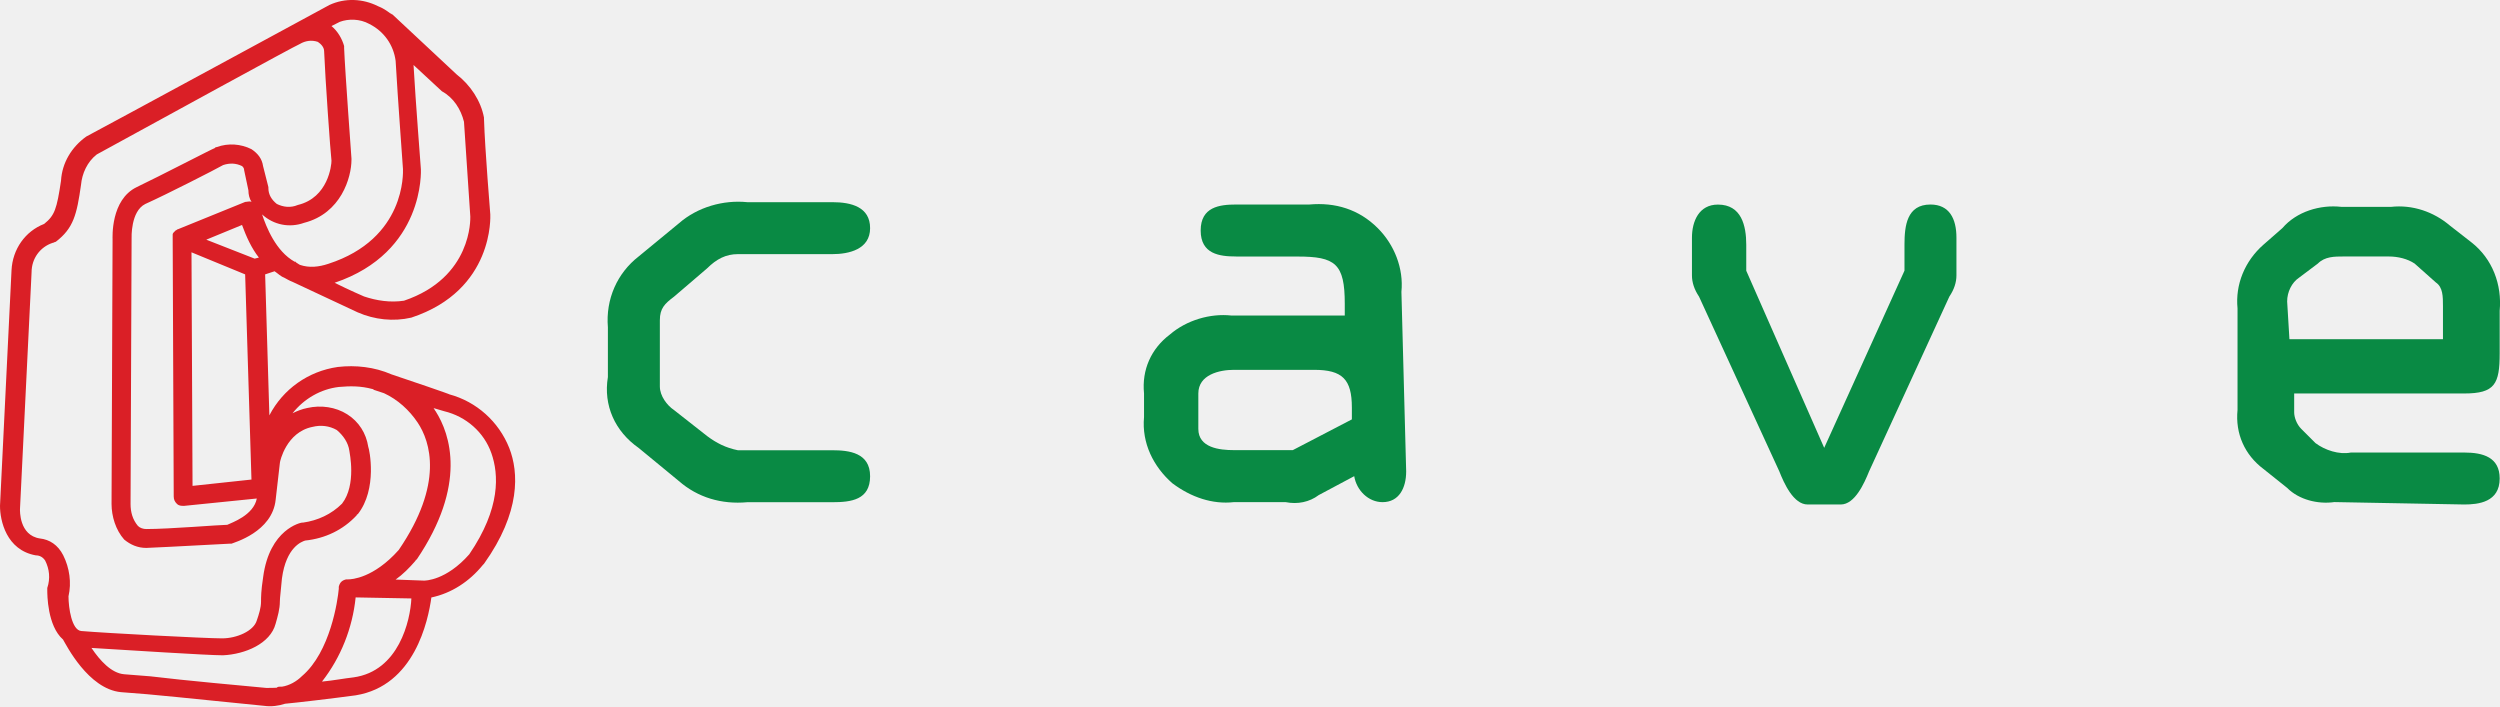
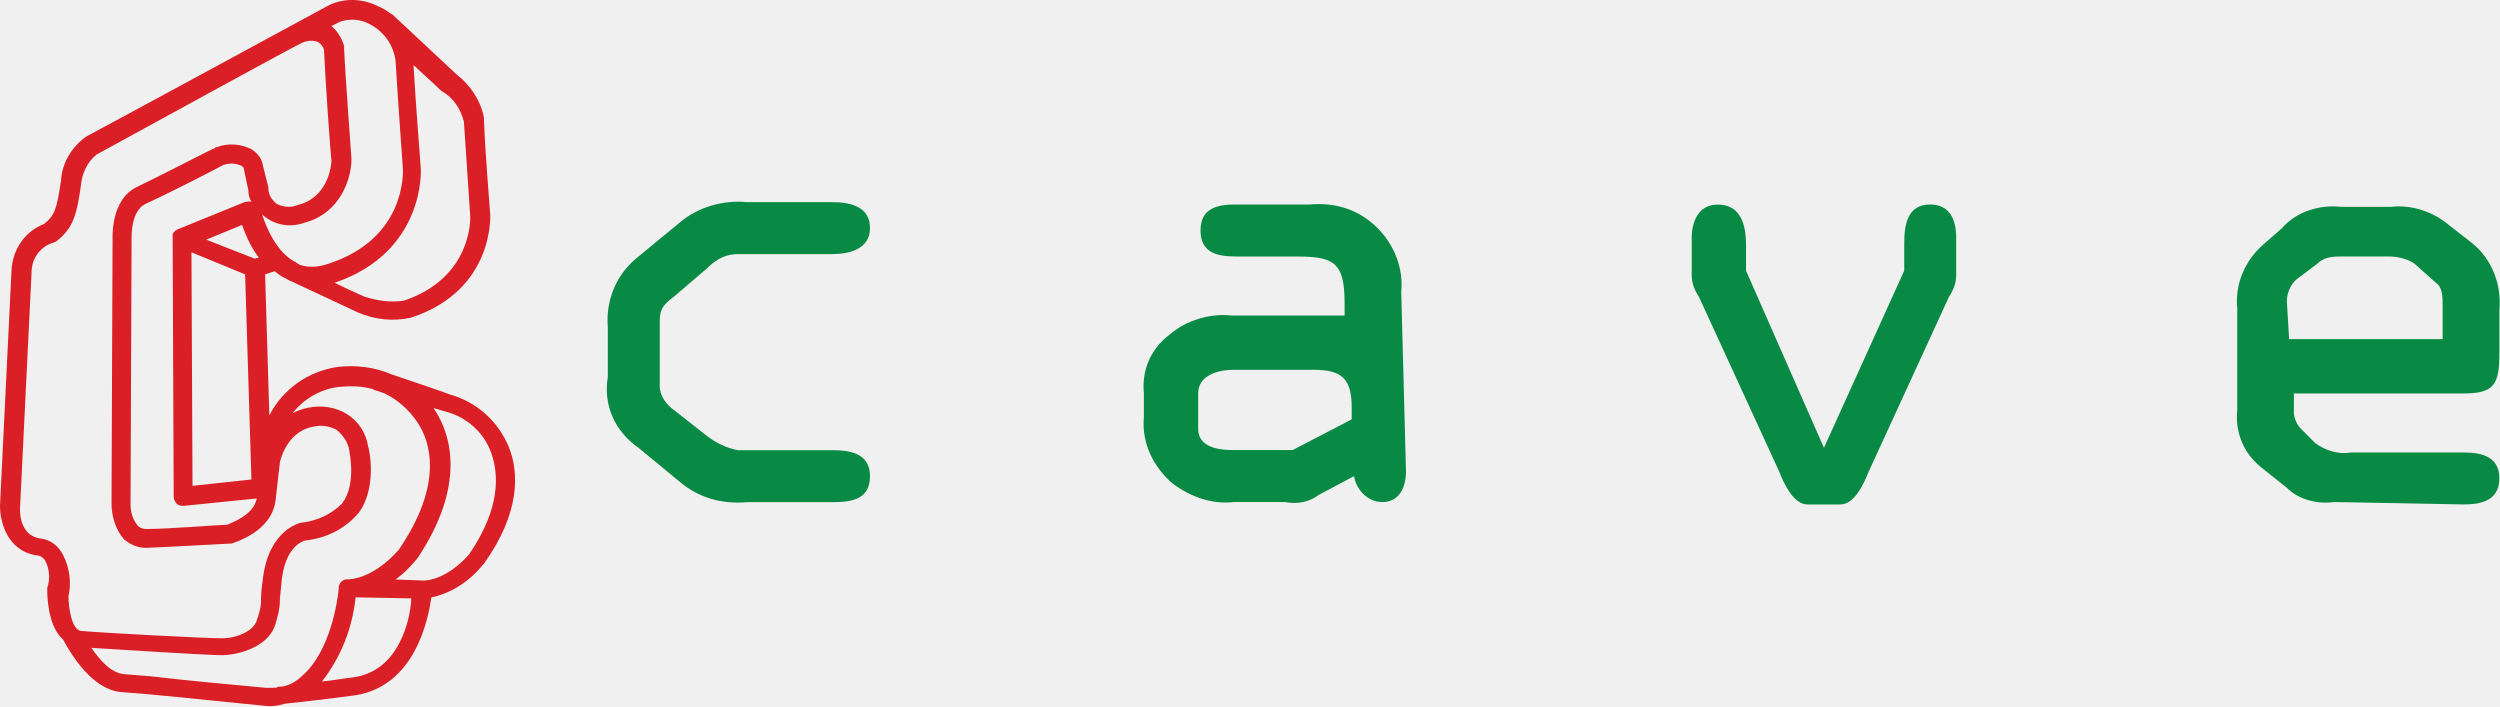
- <svg xmlns="http://www.w3.org/2000/svg" version="1.1" id="Layer_1" x="0px" y="0px" viewBox="0 0 3839.5 1084.6" style="enable-background:new 0 0 3839.5 1084.6;" xml:space="preserve">
-   <style type="text/css">
- 	.st0{fill:#098A44;}
- 	.st1{fill:#DA1F26;}
- 	.st2{fill:#FFFFFF;}
- 	.st3{fill:#7C0E16;}
- 	.st4{fill:#AA001D;}
- </style>
-   <g>
-     <g>
-       <path id="パス_1_2_" class="st0" d="M933.6,502.7c-3.6-43.5,14.5-83.4,47.2-108.8l61.7-50.8c29-25.4,68.9-36.3,105.2-32.6h130.6    c29,0,58,7.3,58,39.9s-32.6,39.9-58,39.9h-145.1c-18.1,0-32.6,7.3-47.2,21.8l-50.8,43.5c-14.5,10.9-21.8,18.1-21.8,36.3v101.6    c0,14.5,10.9,29,21.8,36.3l50.8,39.9c14.5,10.9,29,18.1,47.2,21.8h145.1c25.4,0,58,3.6,58,39.9s-29,39.9-58,39.9h-130.6    c-39.9,3.6-76.2-7.3-105.2-32.6l-61.7-50.8c-36.3-25.4-54.4-65.3-47.2-108.8V502.7z" />
-       <path id="パス_2_2_" class="st0" d="M1898.4,393.9c-25.4,0-54.4-3.6-54.4-39.9s29-39.9,54.4-39.9h112.4    c39.9-3.6,76.2,7.3,105.2,36.3c25.4,25.4,39.9,61.7,36.3,97.9l7.3,275.7c0,25.4-10.9,47.2-36.3,47.2c-21.8,0-39.9-18.1-43.5-39.9    l-54.4,29c-14.5,10.9-32.6,14.5-50.8,10.9h-79.8c-32.6,3.6-65.3-7.3-94.3-29c-29-25.4-47.2-61.7-43.5-101.6v-36.3    c-3.6-36.3,10.9-68.9,39.9-90.7c25.4-21.8,61.7-32.6,94.3-29h174.1v-18.1c0-61.7-14.5-72.5-72.5-72.5H1898.4z M1894.8,568    c-21.8,0-54.4,7.3-54.4,36.3v54.4c0,29,32.6,32.6,54.4,32.6h90.7l90.7-47.2v-18.1c0-43.5-14.5-58-58-58L1894.8,568z" />
-       <path id="パス_3_2_" class="st0" d="M2924.9,415.7v-39.9c0-29,3.6-61.7,39.9-61.7c29,0,39.9,21.8,39.9,50.8v58    c0,10.9-3.6,21.8-10.9,32.6L2870.5,724c-7.3,18.1-21.8,50.8-43.5,50.8h-50.8c-21.8,0-36.3-32.6-43.5-50.8l-123.3-268.4    c-7.3-10.9-10.9-21.8-10.9-32.6v-58c0-25.4,10.9-50.8,39.9-50.8c36.3,0,43.5,32.6,43.5,61.7v39.9l119.7,272L2924.9,415.7z" />
-       <path id="パス_4_2_" class="st0" d="M3585.1,771.1c-25.4,3.6-54.4-3.6-72.5-21.8l-36.3-29c-29-21.8-43.5-54.4-39.9-90.7v-156    c-3.6-36.3,10.9-72.5,39.9-97.9l29-25.4c21.8-25.4,58-36.3,90.7-32.6h76.2c32.6-3.6,65.3,7.3,90.7,29l32.6,25.4    c32.6,25.4,47.2,65.3,43.5,105.2v65.3c0,47.2-7.3,61.7-54.4,61.7h-261.2v29c0,7.3,3.6,18.1,10.9,25.4l21.8,21.8    c14.5,10.9,36.3,18.1,54.4,14.5h174.1c29,0,54.4,7.3,54.4,39.9c0,36.3-32.6,39.9-54.4,39.9L3585.1,771.1z M3516.1,520.9h235.8    v-50.8c0-14.5,0-29-10.9-36.3l-32.6-29c-10.9-7.3-25.4-10.9-39.9-10.9h-68.9c-14.5,0-29,0-39.9,10.9l-29,21.8    c-10.9,7.3-18.1,21.8-18.1,36.3L3516.1,520.9z" />
-     </g>
-     <g>
-       <path id="パス_5_2_" class="st1" d="M782.1,688C766,647.6,732,616.9,690,605.6c1.6,0-59.8-21-88.9-30.7    c-25.9-11.3-54.9-14.5-82.4-11.3c-45.2,6.5-84,33.9-105,74.3l-6.5-216.5l14.5-4.8c4.8,3.2,9.7,8.1,14.5,9.7    c3.2,1.6,8.1,4.8,12.9,6.5l100.2,46.9c25.9,11.3,54.9,14.5,82.4,8.1C759.5,445.6,753,330.9,753,329.3c0-1.6-8.1-97-9.7-147.1v-1.6    c-4.8-25.9-21-50.1-42-66.3l-98.6-92.1c-1.6,0-1.6-1.6-3.2-1.6c-6.5-4.8-11.3-8.1-19.4-11.3C557.5-2,530-3.6,505.8,7.7    c0,0-342.6,185.8-373.3,202c-22.6,16.2-37.2,40.4-38.8,67.9c-6.5,43.6-9.7,53.3-25.9,66.3c-29.1,11.3-48.5,38.8-50.1,71.1L0,776.9    c0,22.6,9.7,67.9,54.9,76c6.5,0,11.3,3.2,14.5,8.1c6.5,12.9,8.1,27.5,3.2,42c0,1.6,0,1.6,0,3.2c0,6.5,0,54.9,24.2,76    c4.8,8.1,38.8,76,88.9,80.8l40.4,3.2c53.3,4.8,143.8,14.5,179.4,17.8c11.3,1.6,22.6,0,32.3-3.2c17.8-1.6,72.7-8.1,108.3-12.9    c90.5-14.5,111.5-114.7,116.4-150.3c30.7-6.5,58.2-24.2,79.2-50.1l1.6-1.6C799.9,786.6,796.7,725.2,782.1,688z M349.1,806    c-11.3,0-88.9,6.5-124.4,6.5c-4.8,0-9.7-1.6-12.9-4.8c-8.1-9.7-11.3-21-11.3-33.9l1.6-407.2c0-1.6-1.6-42,21-53.3    c32.3-14.5,108.3-53.3,119.6-59.8c9.7-3.2,19.4-3.2,29.1,1.6c1.6,1.6,3.2,3.2,3.2,6.5l6.5,30.7c0,6.5,1.6,12.9,4.8,17.8    c-3.2-1.6-6.5,0-9.7,0l-103.4,42l0,0c-1.6,0-1.6,1.6-3.2,1.6l0,0c-1.6,1.6-1.6,1.6-3.2,3.2l0,0c0,0-1.6,1.6-1.6,3.2v1.6    c0,0,0,0,0,1.6c0,1.6,0,1.6,0,3.2l0,0l0,0l0,0l0,0l1.6,395.9c0,4.8,1.6,8.1,4.8,11.3c3.2,3.2,6.5,3.2,11.3,3.2l111.5-11.3    C389.5,791.5,355.5,802.8,349.1,806L349.1,806z M391.1,397.2l-74.3-29.1l54.9-22.6c6.5,17.8,14.5,35.6,25.9,50.1L391.1,397.2z     M295.7,746.2l-1.6-358.7l82.4,33.9l9.7,315.1L295.7,746.2z M712.6,187.1c3.2,50.1,9.7,145.4,9.7,145.4    c0,3.2,3.2,93.7-101.8,129.3c-21,3.2-42,0-61.4-6.5c0,0-22.6-9.7-45.2-21c139-46.9,132.5-172.9,132.5-174.5    c0-1.6-8.1-103.4-11.3-160l43.6,40.4C696.5,149.9,707.8,167.7,712.6,187.1z M567.2,36.8c22.6,11.3,37.2,32.3,40.4,56.6    c3.2,56.6,11.3,164.8,11.3,166.4c0,4.8,4.8,106.7-114.7,145.4c-14.5,4.8-29.1,6.5-43.6,1.6c-3.2-1.6-4.8-3.2-4.8-3.2    s-1.6,0-1.6-1.6h-1.6c-29.1-16.2-43.6-53.3-50.1-72.7c17.8,16.2,42,21,64.6,12.9c56.6-14.5,72.7-69.5,72.7-97v-1.6    c0-1.6-9.7-130.9-11.3-169.7c0-1.6,0-1.6,0-3.2c-3.2-11.3-9.7-22.6-19.4-30.7l12.9-6.5C534.9,28.7,552.7,28.7,567.2,36.8    L567.2,36.8z M61.4,827c-32.3-4.8-30.7-43.6-30.7-45.2l17.8-363.6c0-21,12.9-38.8,32.3-45.2c1.6,0,3.2-1.6,4.8-1.6    c27.5-21,32.3-42,38.8-87.3c1.6-17.8,9.7-35.6,24.2-46.9C252.1,180.6,452.5,70.7,460.6,67.5c8.1-4.8,17.8-6.5,27.5-3.2    c4.8,3.2,9.7,8.1,9.7,14.5c1.6,40.4,9.7,155.1,11.3,168.1c0,6.5-4.8,56.6-51.7,67.9c-11.3,4.8-22.6,3.2-32.3-1.6    c-8.1-6.5-12.9-14.5-12.9-24.2v-1.6L404,255c-1.6-11.3-8.1-19.4-17.8-25.9c-16.2-8.1-35.6-9.7-53.3-3.2c-1.6,0-1.6,0-3.2,1.6    c-1.6,0-85.6,43.6-119.6,59.8c-40.4,19.4-37.2,77.6-37.2,80.8c0-1.6-1.6,405.6-1.6,405.6c0,19.4,6.5,40.4,19.4,54.9    c9.7,8.1,21,12.9,33.9,12.9c38.8-1.6,124.4-6.5,127.7-6.5c1.6,0,1.6,0,3.2,0c3.2-1.6,63-17.8,67.9-67.9    c3.2-27.5,6.5-56.6,6.5-56.6c0-1.6,9.7-46.9,50.1-54.9c12.9-3.2,25.9-1.6,37.2,4.8c9.7,8.1,17.8,19.4,19.4,32.3    c0,1.6,11.3,51.7-11.3,80.8c-16.2,16.2-37.2,25.9-59.8,29.1c-1.6,0-1.6,0-1.6,0c-1.6,0-50.1,9.7-59.8,84    c-3.2,21-3.2,30.7-3.2,37.2c0,9.7-3.2,19.4-6.5,29.1c-4.8,16.2-30.7,27.5-53.3,27.5c-25.9,0-179.4-8.1-216.5-11.3    c-14.5-1.6-19.4-35.6-19.4-53.3c4.8-21,1.6-43.6-8.1-63C88.9,836.7,76,828.6,61.4,827z M408.8,1056.5    c-33.9-3.2-124.4-11.3-177.8-17.8l-40.4-3.2c-19.4-1.6-37.2-21-50.1-40.4c53.3,3.2,177.8,11.3,202,11.3    c33.9-1.6,72.7-17.8,80.8-48.5c3.2-11.3,6.5-22.6,6.5-33.9c0-6.5,1.6-16.2,3.2-35.6c6.5-48.5,30.7-56.6,35.6-58.2    c30.7-3.2,58.2-16.2,79.2-38.8c0,0,0-1.6,1.6-1.6c30.7-38.8,17.8-100.2,16.2-103.4c-3.2-21-14.5-38.8-32.3-50.1    c-17.8-11.3-40.4-14.5-61.4-9.7c-8.1,1.6-16.2,4.8-22.6,8.1c17.8-22.6,43.6-37.2,71.1-40.4c17.8-1.6,33.9-1.6,51.7,3.2    c1.6,0,1.6,1.6,3.2,1.6l14.5,4.8c21,9.7,38.8,25.9,51.7,45.2c19.4,29.1,40.4,93.7-29.1,195.5c-38.8,43.6-72.7,45.2-77.6,45.2h-1.6    c-1.6,0-1.6,0-1.6,0l0,0c-6.5,1.6-9.7,4.8-11.3,11.3l0,0v1.6c0,0,0,0,0,1.6c-1.6,17.8-12.9,97-56.6,134.1    c-8.1,8.1-19.4,14.5-30.7,16.2c-1.6,0-3.2,0-3.2,0c-1.6,0-3.2,0-4.8,1.6C420.2,1056.5,415.3,1056.5,408.8,1056.5z M543,1040.3    c-14.5,1.6-30.7,4.8-48.5,6.5c29.1-37.2,46.9-82.4,51.7-129.3l85.6,1.6C630.2,953.1,612.5,1030.6,543,1040.3L543,1040.3z     M720.7,851.3c-35.6,40.4-67.9,40.4-69.5,40.4l0,0l0,0l-43.6-1.6c11.3-8.1,21-17.8,30.7-29.1c0,0,0-1.6,1.6-1.6    C717.5,744.6,691.6,667,669,631.5c-1.6-1.6-1.6-3.2-3.2-4.8l16.2,4.8c33.9,8.1,61.4,32.3,72.7,64.6    C766,728.4,769.2,780.2,720.7,851.3L720.7,851.3z" />
+ <svg xmlns="http://www.w3.org/2000/svg" viewBox="0 0 3840 1085.333" height="1085.333" width="3840" xml:space="preserve" id="svg2" version="1.1">
+   <defs id="defs6" />
+   <g transform="matrix(1.333333,0,0,-1.333333,0,1085.333)" id="g10">
+     <g transform="scale(0.1)" id="g12">
+       <path id="path14" style="fill:#098a44;fill-opacity:1;fill-rule:nonzero;stroke:none" d="m 7001.99,4369.61 c -26.99,326.25 108.75,625.51 354.03,816.01 l 462.73,380.98 c 217.5,190.51 516.76,272.27 788.98,244.53 h 979.54 c 217.5,0 435.03,-54.76 435.03,-299.25 0,-244.5 -244.57,-299.26 -435.03,-299.26 H 8498.98 c -135.74,0 -244.49,-54.77 -353.98,-163.52 l -381.02,-326.25 c -108.75,-81.72 -163.47,-135.74 -163.47,-272.23 v -761.99 c 0,-108.75 81.76,-217.5 163.47,-272.26 L 8145,3117.11 c 108.75,-81.76 217.5,-135.74 353.98,-163.48 h 1088.29 c 190.46,0 435.03,-27.03 435.03,-299.25 0,-272.27 -217.53,-299.26 -435.03,-299.26 h -979.54 c -299.21,-27 -571.48,54.76 -788.98,244.49 l -462.73,381.01 c -272.27,190.51 -408.01,489.73 -354.03,815.98 z" />
+       <path id="path16" style="fill:#098a44;fill-opacity:1;fill-rule:nonzero;stroke:none" d="m 14238,5185.62 c -190.5,0 -408,27 -408,299.26 0,272.23 217.5,299.22 408,299.22 h 843 c 299.2,27.03 571.5,-54.72 789,-272.22 190.5,-190.51 299.3,-462.78 272.3,-734.26 l 54.7,-2067.74 c 0,-190.5 -81.8,-354.02 -272.2,-354.02 -163.5,0 -299.3,135.74 -326.3,299.26 l -408,-217.5 c -108.7,-81.76 -244.5,-108.75 -381,-81.76 H 14211 c -244.5,-26.99 -489.7,54.76 -707.2,217.5 -217.5,190.51 -354,462.77 -326.3,761.99 v 272.27 c -27,272.26 81.8,516.76 299.3,680.23 190.5,163.52 462.7,244.53 707.2,217.5 h 1305.8 v 135.78 c 0,462.74 -108.8,543.75 -543.8,543.75 h -708 z m -27,-1305.74 c -163.5,0 -408,-54.76 -408,-272.26 v -408.01 c 0,-217.5 244.5,-244.49 408,-244.49 h 680.3 l 680.2,353.98 v 135.78 c 0,326.25 -108.8,435 -435,435 z" />
+       <g transform="scale(1.38253)" id="g18">
+         <path id="path20" style="fill:#098a44;fill-opacity:1;fill-rule:nonzero;stroke:none" d="m 15867.1,3632.55 v 216.46 c 0,157.32 19.5,334.7 216.5,334.7 157.3,0 216.4,-118.25 216.4,-275.57 V 3593.5 c 0,-59.13 -19.5,-118.27 -59.1,-176.84 L 15572,1960.09 c -39.6,-98.21 -118.3,-275.59 -236,-275.59 h -275.6 c -118.2,0 -196.9,176.84 -236,275.59 l -668.8,1456 c -39.6,59.14 -59.2,118.28 -59.2,176.87 v 314.64 c 0,137.78 59.2,275.57 216.5,275.57 196.9,0 236,-176.84 236,-334.7 v -216.45 l 649.3,-1475.56 z" />
+       </g>
+       <g transform="scale(1.76687)" id="g22">
+         <path id="path24" style="fill:#098a44;fill-opacity:1;fill-rule:nonzero;stroke:none" d="m 15218,1333.77 c -107.8,-15.28 -230.9,15.3 -307.7,92.55 l -154.1,123.1 c -123.1,92.54 -184.7,230.91 -169.4,384.99 v 662.19 c -15.3,154.09 46.3,307.74 169.4,415.57 l 123.1,107.82 c 92.5,107.82 246.2,154.09 385,138.37 h 323.4 c 138.4,15.28 277.2,-30.97 385,-123.1 l 138.4,-107.82 c 138.4,-107.8 200.3,-277.17 184.7,-446.54 v -277.19 c 0,-200.35 -31,-261.9 -231,-261.9 h -1108.7 v -123.1 c 0,-30.99 15.3,-76.82 46.3,-107.82 l 92.5,-92.53 c 61.5,-46.26 154.1,-76.84 230.9,-61.54 h 739 c 123.1,0 231,-31 231,-169.38 0,-154.09 -138.4,-169.36 -231,-169.36 z m -292.9,1062.06 H 15926 v 215.62 c 0,61.55 0,123.1 -46.2,154.1 l -138.4,123.1 c -46.3,30.99 -107.8,46.27 -169.4,46.27 h -292.5 c -61.5,0 -123.1,0 -169.3,-46.27 l -123.1,-92.55 c -46.3,-30.97 -76.8,-92.52 -76.8,-154.07 z" />
+       </g>
+       <path id="path26" style="fill:#da1f26;fill-opacity:1;fill-rule:nonzero;stroke:none" d="M 5865.74,2979.88 C 5745,3282.85 5490,3513.12 5175,3597.85 c 11.99,0 -448.52,157.5 -666.76,230.27 -194.26,84.73 -411.76,108.76 -618.01,84.73 -338.98,-48.75 -630,-254.22 -787.5,-557.23 l -48.75,1623.76 108.75,35.97 c 36.02,-23.98 72.78,-60.74 108.75,-72.73 24.03,-12 60.79,-36.02 96.76,-48.75 l 751.53,-351.76 c 194.21,-84.73 411.71,-108.75 617.96,-60.74 958.52,316.48 909.77,1176.75 909.77,1188.75 0,11.99 -60.74,727.5 -72.73,1103.24 v 11.99 c -36.02,194.26 -157.5,375.78 -315,497.27 l -739.54,690.74 c -11.99,0 -11.99,11.99 -23.98,11.99 -48.75,36.02 -84.77,60.78 -145.51,84.77 -169.49,84.76 -375.74,96.76 -557.22,11.99 0,0 -2569.54,-1393.48 -2799.77,-1515 C 824.262,6445.62 714.77,6264.1 702.73,6057.85 653.98,5730.86 630,5658.12 508.52,5560.62 290.23,5475.86 144.77,5269.61 132.73,5027.38 L 0,2313.12 c 0,-169.49 72.731,-509.25 411.762,-570 48.75,0 84.718,-24.02 108.75,-60.74 48.75,-96.76 60.738,-206.25 23.976,-315 0,-12.03 0,-12.03 0,-24.02 0,-48.75 0,-411.758 181.532,-570.001 35.968,-60.738 290.97,-570 666.71,-605.98 l 303.01,-24.02 C 2095.51,107.379 2774.26,34.609 3041.25,9.879 c 84.77,-12.027 169.49,0 242.27,23.992 133.47,11.988 545.23,60.738 812.22,96.75 678.75,108.758 836.25,860.238 873.01,1127.229 230.23,48.75 436.48,181.53 593.98,375.78 l 12.04,11.99 c 424.49,594.73 400.46,1055.24 290.97,1334.26 z m -3247.5,-885 c -84.72,0 -666.76,-48.75 -933.01,-48.75 -35.97,0 -72.73,11.99 -96.71,35.98 -60.79,72.77 -84.77,157.5 -84.77,254.26 l 11.99,3053.98 c 0,12.03 -11.99,315 157.5,399.77 242.27,108.75 812.27,399.76 896.99,448.51 72.78,23.99 145.51,23.99 218.29,-12.03 11.99,-11.99 23.98,-23.98 23.98,-48.75 l 48.75,-230.23 c 0,-48.75 11.99,-96.76 36.02,-133.52 -24.03,12.03 -48.75,0 -72.78,0 l -775.51,-315 c -11.99,0 -11.99,-11.99 -23.98,-11.99 -11.99,-11.99 -11.99,-11.99 -23.98,-23.99 0,0 -12.04,-11.99 -12.04,-24.02 v -11.99 c 0,0 0,0 0,-11.99 0,-12 0,-12 0,-23.99 l 12.04,-2969.25 c 0,-36.02 11.99,-60.75 35.97,-84.77 24.03,-23.99 48.75,-23.99 84.77,-23.99 l 836.25,84.73 c -36.76,-194.22 -291.76,-278.98 -339.77,-302.97 z m 315,3065.98 -557.22,218.24 411.71,169.53 c 48.75,-133.51 108.75,-267.03 194.26,-375.78 z m -715.51,-2617.5 -11.99,2690.27 618.01,-254.25 72.73,-2363.25 z M 5344.49,6736.6 c 24.03,-375.74 72.78,-1090.47 72.78,-1090.47 0,-24.02 23.98,-702.77 -763.52,-969.76 -157.5,-23.99 -315,0 -460.51,48.75 0,0 -169.49,72.73 -338.98,157.5 1042.5,351.76 993.75,1296.76 993.75,1308.75 0,11.99 -60.74,775.51 -84.77,1200 l 326.99,-303.01 c 133.52,-72.74 218.29,-206.25 254.26,-351.76 z M 4253.98,7863.87 c 169.54,-84.77 279.03,-242.27 303.01,-424.49 24.03,-424.5 84.77,-1236.02 84.77,-1248.01 0,-36.02 35.97,-800.24 -860.28,-1090.51 -108.75,-35.98 -218.24,-48.75 -326.99,-11.99 -23.98,11.99 -35.97,23.98 -35.97,23.98 0,0 -12.04,0 -12.04,12.03 h -11.99 c -218.24,121.49 -326.99,399.73 -375.74,545.24 133.52,-121.49 315,-157.5 484.49,-96.76 424.49,108.75 545.28,521.25 545.28,727.5 v 11.99 c 0,12.03 -72.78,981.76 -84.77,1272.77 0,12 0,12 0,23.99 -23.98,84.77 -72.73,169.49 -145.51,230.27 l 96.76,48.75 c 96.76,35.98 230.23,35.98 338.98,-24.76 z M 460.512,1937.38 c -242.274,35.98 -230.282,327 -230.282,338.99 l 133.52,2726.99 c 0,157.5 96.762,291.02 242.27,339.02 11.992,0 23.98,12 35.968,12 206.25,157.5 242.274,315 291.024,654.72 11.988,133.52 72.728,267.03 181.478,351.76 776.25,424.49 2279.26,1248.75 2340,1272.77 60.74,35.98 133.52,48.75 206.25,23.99 36.02,-23.99 72.78,-60.74 72.78,-108.75 11.99,-303.01 72.73,-1163.25 84.72,-1260.75 0,-48.74 -35.97,-424.49 -387.73,-509.25 -84.77,-36.02 -169.49,-23.99 -242.27,11.99 -60.74,48.75 -96.76,108.75 -96.76,181.52 v 12 l -61.48,243 c -11.99,84.73 -60.74,145.47 -133.52,194.22 -121.48,60.78 -266.99,72.78 -399.72,24.02 -11.99,0 -11.99,0 -24.03,-11.99 -11.99,0 -641.99,-327.03 -896.99,-448.51 -303.01,-145.51 -278.98,-582 -278.98,-606.02 0,12.03 -11.99,-3041.99 -11.99,-3041.99 0,-145.51 48.75,-303.01 145.46,-411.76 72.78,-60.74 157.5,-96.72 254.26,-96.72 291.02,11.99 933.01,48.75 957.78,48.75 11.99,0 11.99,0 23.98,0 23.98,12 472.5,133.48 509.26,509.22 23.98,206.25 48.75,424.53 48.75,424.53 0,11.99 72.73,351.72 375.74,411.72 96.76,24.03 194.26,12.03 278.98,-35.97 72.78,-60.75 133.52,-145.51 145.51,-242.27 0,-11.99 84.77,-387.73 -84.72,-605.98 -121.53,-121.52 -279.03,-194.25 -448.52,-218.28 -11.99,0 -11.99,0 -11.99,0 -11.99,0 -375.74,-72.73 -448.52,-630 -23.98,-157.5 -23.98,-230.23 -23.98,-278.98 0,-72.74 -24.03,-145.51 -48.75,-218.249 -36.02,-121.519 -230.28,-206.242 -399.77,-206.242 -194.26,0 -1345.51,60.742 -1623.752,84.723 -108.75,12.027 -145.508,267.028 -145.508,399.768 36.02,157.5 12.04,326.99 -60.742,472.5 C 666.762,1864.61 570,1925.35 460.512,1937.38 Z M 3066.02,216.129 c -254.26,23.992 -933.01,84.73 -1333.52,133.48 l -303.01,24.02 c -145.51,11.992 -278.98,157.5 -375.74,302.973 399.77,-23.981 1333.52,-84.723 1515,-84.723 254.26,11.992 545.23,133.473 606.02,363.742 23.98,84.729 48.75,169.499 48.75,254.259 0,48.75 11.99,121.49 23.98,267 48.75,363.74 230.23,424.49 266.99,436.48 230.28,24.02 436.53,121.52 594.03,291.02 0,0 0,11.99 11.99,11.99 230.23,291.01 133.47,751.48 121.48,775.51 -23.98,157.5 -108.75,290.97 -242.22,375.74 -133.52,84.76 -303.01,108.75 -460.51,72.73 -60.74,-11.99 -121.53,-35.97 -169.49,-60.74 133.47,169.49 326.99,279.02 533.24,303.01 133.47,11.99 254.26,11.99 387.73,-23.99 11.99,0 11.99,-12.03 24.03,-12.03 l 108.75,-35.98 c 157.5,-72.77 290.97,-194.25 387.73,-339.02 145.51,-218.24 303.01,-702.73 -218.24,-1466.25 -291.02,-326.99 -545.28,-338.98 -581.99,-338.98 h -12.04 c -11.99,0 -11.99,0 -11.99,0 -48.75,-11.99 -72.73,-36.02 -84.72,-84.77 v -11.99 c 0,0 0,0 0,-11.99 -12.04,-133.52 -96.76,-727.499 -424.54,-1005.741 -60.74,-60.75 -145.46,-108.758 -230.23,-121.527 -11.99,0 -23.98,0 -23.98,0 -12.04,0 -24.03,0 -36.02,-11.993 -36.02,-2.23 -72.73,-2.23 -121.48,-2.23 z M 4072.5,337.621 c -108.75,-12 -230.23,-36.019 -363.75,-48.75 218.24,278.981 351.76,618.008 387.73,969.759 l 642.04,-12.03 C 4726.48,991.602 4593.75,410.352 4072.5,337.621 Z M 5405.23,1755.12 c -266.99,-303.01 -509.21,-303.01 -521.25,-303.01 l -326.99,11.99 c 84.77,60.78 157.5,133.52 230.28,218.28 0,0 0,12 11.99,12 581.99,860.97 387.73,1443 218.24,1709.25 -11.99,11.99 -11.99,23.99 -23.98,35.98 L 5115,3403.63 c 254.26,-60.78 460.51,-242.26 545.23,-484.53 84.77,-242.22 108.75,-630.74 -255,-1163.98 z" />
    </g>
  </g>
</svg>
